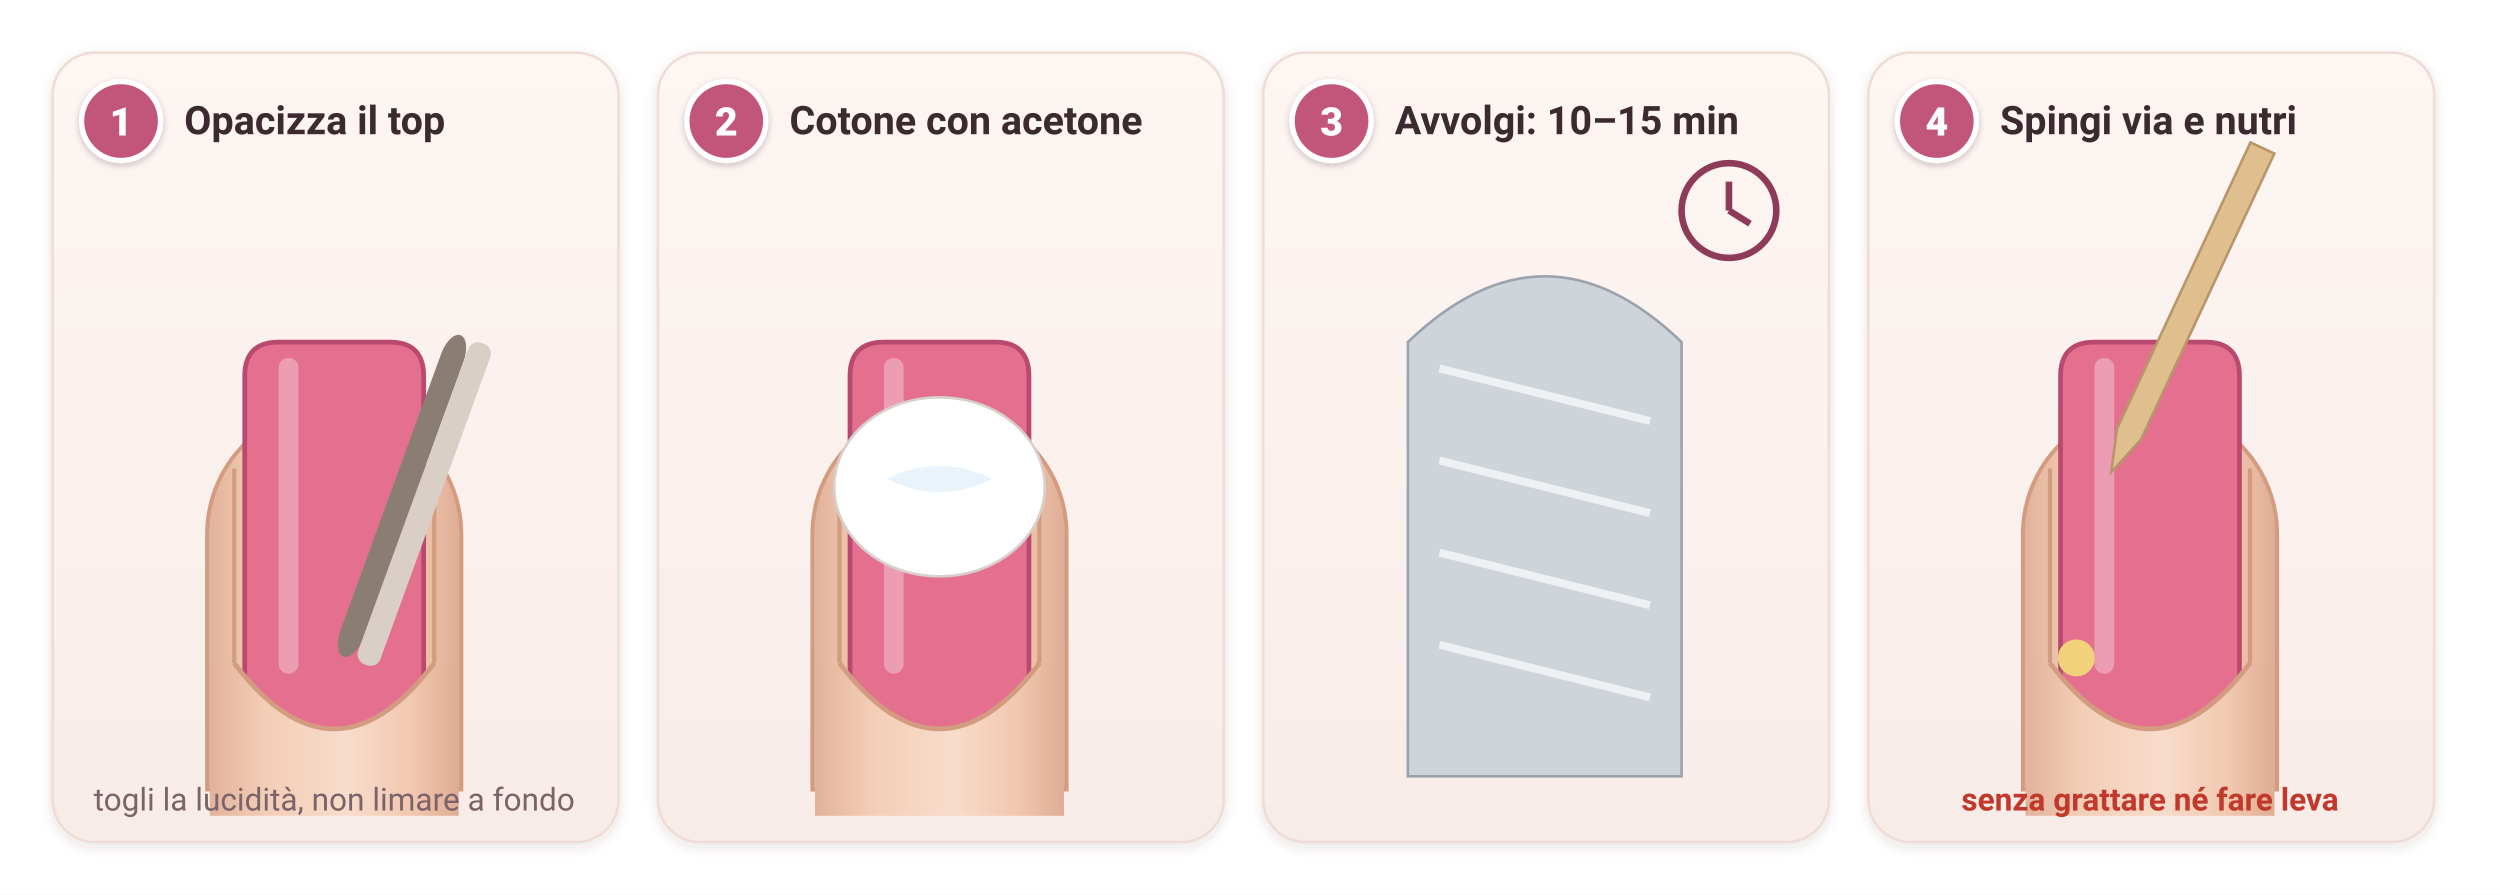
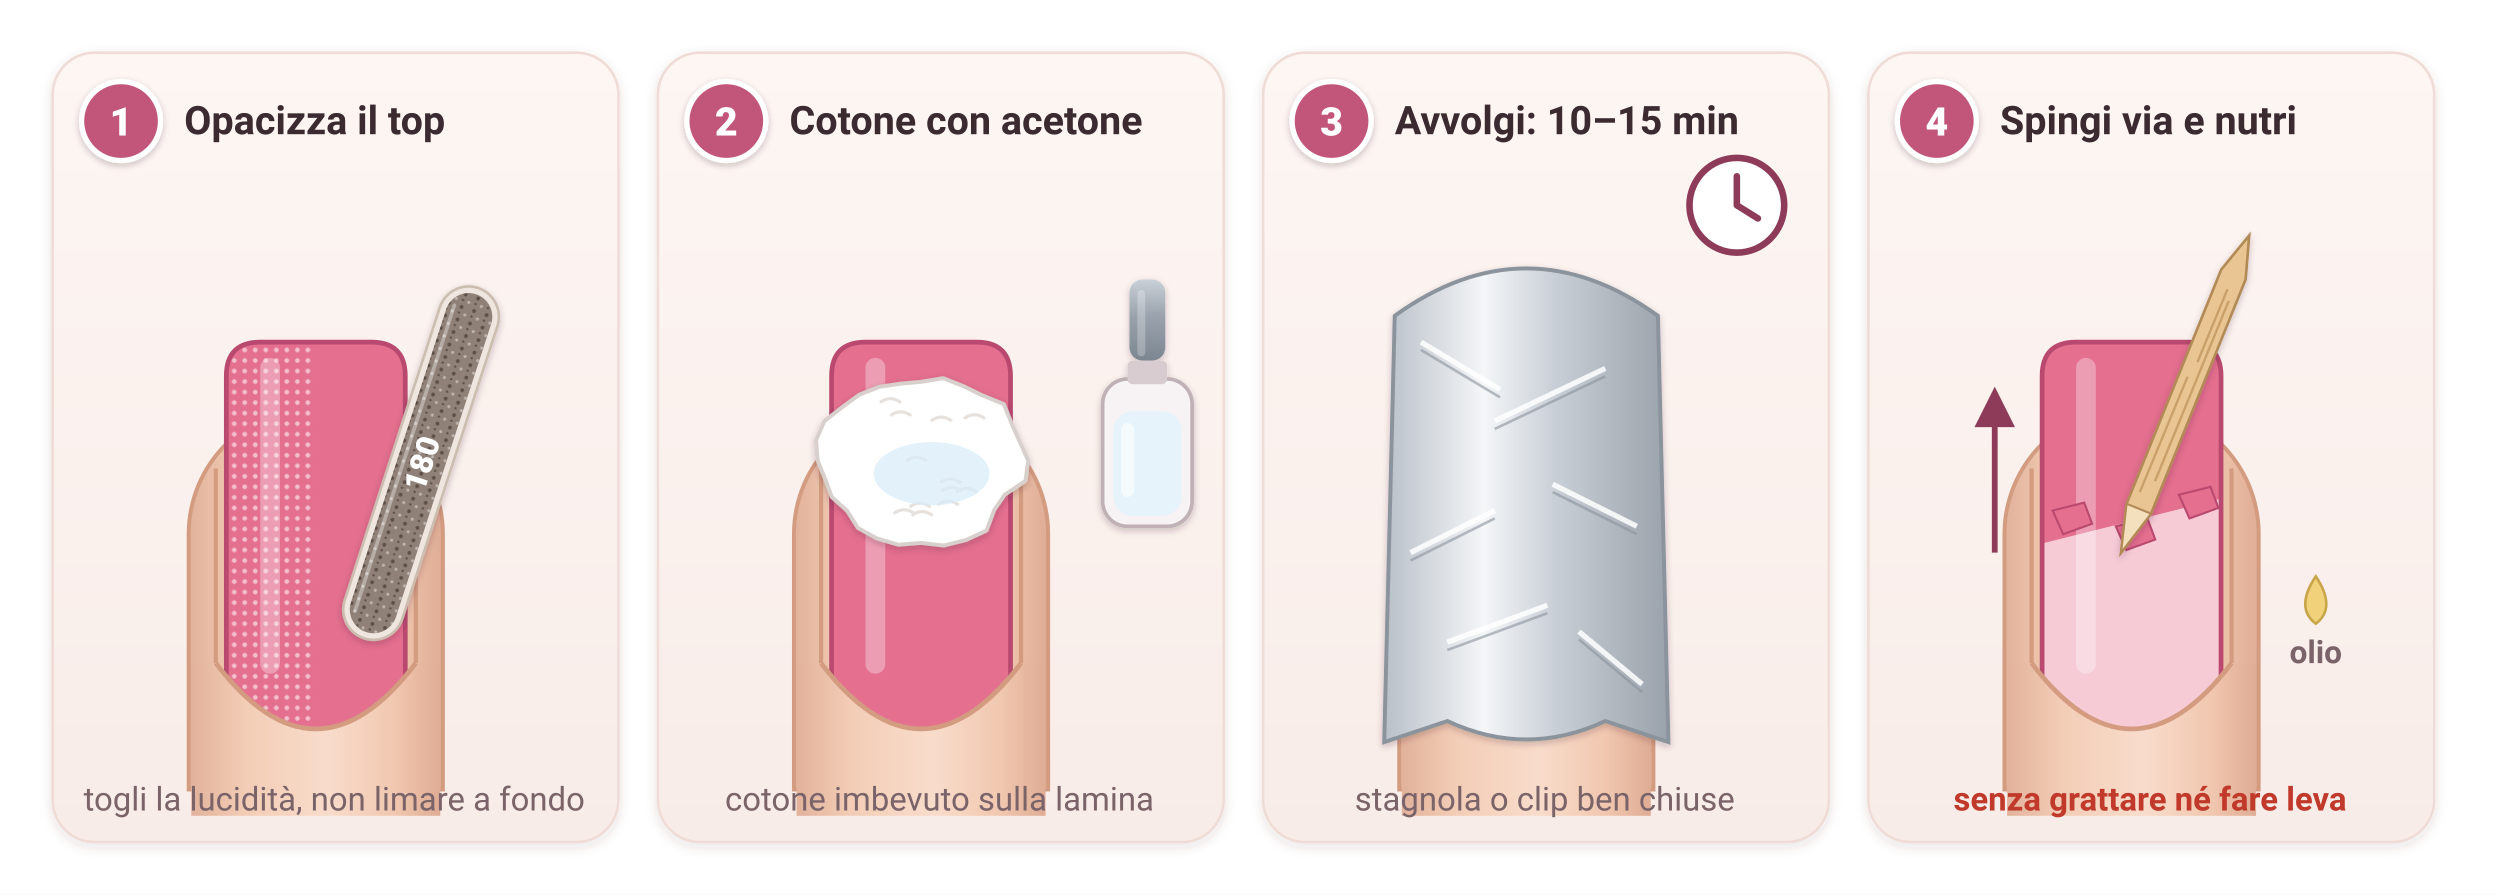
<svg xmlns="http://www.w3.org/2000/svg" viewBox="0 0 950 340" width="950" height="340" font-family="system-ui, -apple-system, 'Segoe UI', Roboto, Arial, sans-serif" role="img">
  <rect width="100%" height="100%" fill="#ffffff" />
  <defs>
    <linearGradient id="nxSkin" x1="0" y1="0" x2="1" y2="0">
      <stop offset="0" stop-color="#e2b29b" />
      <stop offset=".22" stop-color="#f3cdb6" />
      <stop offset=".55" stop-color="#f8dccb" />
      <stop offset=".82" stop-color="#f1c7af" />
      <stop offset="1" stop-color="#dfac94" />
+     </linearGradient>
+     <linearGradient id="nxMetal" x1="0" y1="0" x2="0" y2="1">
+       <stop offset="0" stop-color="#c9d0d7" />
+       <stop offset=".45" stop-color="#9aa3ad" />
+       <stop offset="1" stop-color="#7c8691" />
    </linearGradient>
    <linearGradient id="nxPanel" x1="0" y1="0" x2="0" y2="1">
      <stop offset="0" stop-color="#fdf6f3" />
      <stop offset="1" stop-color="#f8ece8" />
    </linearGradient>
    <filter id="nxSh" x="-5%" y="-5%" width="110%" height="115%">
      <feDropShadow dx="0" dy="1.5" stdDeviation="2.2" flood-color="#5a2a3a" flood-opacity=".13" />
    </filter>
    <filter id="nxShS" x="-20%" y="-20%" width="140%" height="150%">
      <feDropShadow dx="0" dy="1" stdDeviation="1.2" flood-color="#3b2a30" flood-opacity=".25" />
    </filter>
  </defs>
+   <defs>
+     <marker id="ar" viewBox="0 0 10 10" refX="8" refY="5" markerWidth="7" markerHeight="7" orient="auto-start-reverse">
+       <path d="M0,0 L10,5 L0,10 z" fill="#8e3b5a" />
+     </marker>
+     <marker id="arw" viewBox="0 0 10 10" refX="8" refY="5" markerWidth="7" markerHeight="7" orient="auto-start-reverse">
+       <path d="M0,0 L10,5 L0,10 z" fill="#7a6369" />
+     </marker>
+   </defs>
  <rect x="20" y="20" width="215" height="300" rx="16" fill="url(#nxPanel)" stroke="#efdcd6" stroke-width="1" filter="url(#nxSh)" />
  <circle cx="46" cy="46" r="15" fill="#c2577a" stroke="#fff" stroke-width="2" filter="url(#nxShS)" />
  <text x="46.0" y="51.5" font-size="15" text-anchor="middle" font-weight="800" fill="#fff">1</text>
  <text x="70.0" y="51.0" font-size="15" text-anchor="start" font-weight="700" fill="#3b2a30">Opacizza il top</text>
-   <path d="M78.7,300.0 L78.7,203.0 A48.3,48.3 0 0 1 175.3,203.0 L175.3,300.0 Z" fill="url(#nxSkin)" stroke="#d39c80" stroke-width="1.5" />
+   <path d="M71.7,300.0 L71.7,203.0 A48.3,48.3 0 0 1 168.3,203.0 L168.3,300.0 Z" fill="url(#nxSkin)" stroke="#d39c80" stroke-width="1.5" />
  <defs>
-     <clipPath id="c37">
-       <path d="M93.0,286.0 L161.0,286.0 L161.0,170.0 L161.0,142.9 Q161.0,130.0 148.1,130.0 L105.9,130.0 Q93.0,130.0 93.0,142.9 L93.0,170.0 Z" />
+     <clipPath id="c57">
+       <path d="M86.0,286.0 L154.0,286.0 L154.0,170.0 L154.0,142.9 Q154.0,130.0 141.1,130.0 L98.9,130.0 Q86.0,130.0 86.0,142.9 L86.0,170.0 Z" />
    </clipPath>
  </defs>
-   <path d="M93.0,286.0 L161.0,286.0 L161.0,170.0 L161.0,142.9 Q161.0,130.0 148.1,130.0 L105.9,130.0 Q93.0,130.0 93.0,142.9 L93.0,170.0 Z" fill="#e46f8f" />
-   <path d="M87.0,180.0 Q127.0,160.0 167.0,180.0 L167.0,70.0 L87.0,70.0 Z" fill="#e46f8f" clip-path="url(#c37)" />
-   <rect x="105.9" y="136.0" width="7.5" height="120.0" rx="3.7" fill="#fff" opacity=".32" clip-path="url(#c37)" />
-   <path d="M93.0,286.0 L161.0,286.0 L161.0,170.0 L161.0,142.9 Q161.0,130.0 148.1,130.0 L105.9,130.0 Q93.0,130.0 93.0,142.9 L93.0,170.0 Z" fill="none" stroke="#b9496f" stroke-width="1.8" />
-   <path d="M79.7,252.0 L89.0,252.0 Q127.0,302.0 165.0,252.0 L174.3,252.0 L174.3,310.0 L79.7,310.0 Z" fill="url(#nxSkin)" />
-   <path d="M89.0,252.0 Q127.0,302.0 165.0,252.0" fill="none" stroke="#d39c80" stroke-width="1.8" />
-   <path d="M89.0,252.0 L89.0,178.0" stroke="#d39c80" stroke-width="1.6" />
-   <path d="M165.0,252.0 L165.0,178.0" stroke="#d39c80" stroke-width="1.6" />
-   <g transform="translate(157.0,190.0) rotate(-70.0)">
-     <rect x="-65.0" y="-9.0" width="130" height="9" rx="9" fill="#8a7d74" />
-     <rect x="-65.0" y="0.0" width="130" height="9" rx="4" fill="#d9cfc6" />
+   <path d="M86.0,286.0 L154.0,286.0 L154.0,170.0 L154.0,142.9 Q154.0,130.0 141.1,130.0 L98.9,130.0 Q86.0,130.0 86.0,142.9 L86.0,170.0 Z" fill="#e46f8f" />
+   <path d="M80.0,180.0 Q120.0,160.0 160.0,180.0 L160.0,70.0 L80.0,70.0 Z" fill="#e46f8f" clip-path="url(#c57)" />
+   <defs>
+     <pattern id="mt56" width="4" height="4" patternUnits="userSpaceOnUse">
+       <circle cx="1" cy="1" r=".9" fill="#fff" opacity=".55" />
+     </pattern>
+   </defs>
+   <rect x="80" y="120" width="40" height="160" fill="url(#mt56)" clip-path="url(#c57)" />
+   <rect x="98.9" y="136.0" width="7.5" height="120.0" rx="3.7" fill="#fff" opacity=".32" clip-path="url(#c57)" />
+   <path d="M86.0,286.0 L154.0,286.0 L154.0,170.0 L154.0,142.9 Q154.0,130.0 141.1,130.0 L98.9,130.0 Q86.0,130.0 86.0,142.9 L86.0,170.0 Z" fill="none" stroke="#b9496f" stroke-width="1.8" />
+   <path d="M72.7,252.0 L82.0,252.0 Q120.0,302.0 158.0,252.0 L167.3,252.0 L167.3,310.0 L72.7,310.0 Z" fill="url(#nxSkin)" />
+   <path d="M82.0,252.0 Q120.0,302.0 158.0,252.0" fill="none" stroke="#d39c80" stroke-width="1.8" />
+   <path d="M82.0,252.0 L82.0,178.0" stroke="#d39c80" stroke-width="1.6" />
+   <path d="M158.0,252.0 L158.0,178.0" stroke="#d39c80" stroke-width="1.6" />
+   <text x="127.0" y="308.0" font-size="12.5" text-anchor="middle" font-weight="400" fill="#7a6369">togli la lucidità, non limare a fondo</text>
+   <g filter="url(#nxShS)">
+     <g transform="translate(160.0,176.0) rotate(-72.0)">
+       <defs>
+         <pattern id="gr58" width="5" height="5" patternUnits="userSpaceOnUse">
+           <rect width="5" height="5" fill="#8f8178" />
+           <circle cx="1.2" cy="1.3" r=".75" fill="#5e5049" />
+           <circle cx="3.7" cy="3.4" r=".6" fill="#fff" opacity=".4" />
+           <circle cx="3.9" cy="1" r=".45" fill="#5e5049" />
+         </pattern>
+       </defs>
+       <rect x="-70.0" y="-11.5" width="140.0" height="23.0" rx="11.5" fill="#efe7df" stroke="#cbbdb0" stroke-width="1" />
+       <rect x="-67.5" y="-9.0" width="135.0" height="18.0" rx="9.0" fill="url(#gr58)" />
+       <line x1="-61.0" y1="-6.5" x2="61.0" y2="-6.5" stroke="#fff" stroke-width="1.4" opacity=".35" stroke-linecap="round" />
+       <text x="0.0" y="4.5" font-size="12" text-anchor="middle" font-weight="800" fill="#fff">180</text>
+     </g>
  </g>
-   <text x="127.0" y="308.0" font-size="12" text-anchor="middle" font-weight="400" fill="#7a6369">togli la lucidità, non limare a fondo</text>
  <rect x="250" y="20" width="215" height="300" rx="16" fill="url(#nxPanel)" stroke="#efdcd6" stroke-width="1" filter="url(#nxSh)" />
  <circle cx="276" cy="46" r="15" fill="#c2577a" stroke="#fff" stroke-width="2" filter="url(#nxShS)" />
  <text x="276.0" y="51.5" font-size="15" text-anchor="middle" font-weight="800" fill="#fff">2</text>
  <text x="300.0" y="51.0" font-size="15" text-anchor="start" font-weight="700" fill="#3b2a30">Cotone con acetone</text>
-   <path d="M308.7,300.0 L308.7,203.0 A48.3,48.3 0 0 1 405.3,203.0 L405.3,300.0 Z" fill="url(#nxSkin)" stroke="#d39c80" stroke-width="1.5" />
+   <path d="M301.7,300.0 L301.7,203.0 A48.3,48.3 0 0 1 398.3,203.0 L398.3,300.0 Z" fill="url(#nxSkin)" stroke="#d39c80" stroke-width="1.5" />
  <defs>
-     <clipPath id="c38">
-       <path d="M323.0,286.0 L391.0,286.0 L391.0,170.0 L391.0,142.9 Q391.0,130.0 378.1,130.0 L335.9,130.0 Q323.0,130.0 323.0,142.9 L323.0,170.0 Z" />
+     <clipPath id="c59">
+       <path d="M316.0,286.0 L384.0,286.0 L384.0,170.0 L384.0,142.9 Q384.0,130.0 371.1,130.0 L328.9,130.0 Q316.0,130.0 316.0,142.9 L316.0,170.0 Z" />
    </clipPath>
  </defs>
-   <path d="M323.0,286.0 L391.0,286.0 L391.0,170.0 L391.0,142.9 Q391.0,130.0 378.1,130.0 L335.9,130.0 Q323.0,130.0 323.0,142.9 L323.0,170.0 Z" fill="#e46f8f" />
-   <path d="M317.0,180.0 Q357.0,160.0 397.0,180.0 L397.0,70.0 L317.0,70.0 Z" fill="#e46f8f" clip-path="url(#c38)" />
-   <rect x="335.9" y="136.0" width="7.5" height="120.0" rx="3.7" fill="#fff" opacity=".32" clip-path="url(#c38)" />
-   <path d="M323.0,286.0 L391.0,286.0 L391.0,170.0 L391.0,142.9 Q391.0,130.0 378.1,130.0 L335.9,130.0 Q323.0,130.0 323.0,142.9 L323.0,170.0 Z" fill="none" stroke="#b9496f" stroke-width="1.8" />
-   <path d="M309.7,252.0 L319.0,252.0 Q357.0,302.0 395.0,252.0 L404.3,252.0 L404.3,310.0 L309.7,310.0 Z" fill="url(#nxSkin)" />
-   <path d="M319.0,252.0 Q357.0,302.0 395.0,252.0" fill="none" stroke="#d39c80" stroke-width="1.8" />
-   <path d="M319.0,252.0 L319.0,178.0" stroke="#d39c80" stroke-width="1.6" />
-   <path d="M395.0,252.0 L395.0,178.0" stroke="#d39c80" stroke-width="1.6" />
-   <ellipse cx="357" cy="185" rx="40" ry="34" fill="#ffffff" stroke="#d8d0cc" />
-   <path d="M337,182 q20,-10 40,0 q-20,10 -40,0" fill="#e8f3fb" />
+   <path d="M316.0,286.0 L384.0,286.0 L384.0,170.0 L384.0,142.9 Q384.0,130.0 371.1,130.0 L328.9,130.0 Q316.0,130.0 316.0,142.9 L316.0,170.0 Z" fill="#e46f8f" />
+   <path d="M310.0,180.0 Q350.0,160.0 390.0,180.0 L390.0,70.0 L310.0,70.0 Z" fill="#e46f8f" clip-path="url(#c59)" />
+   <rect x="328.9" y="136.0" width="7.5" height="120.0" rx="3.7" fill="#fff" opacity=".32" clip-path="url(#c59)" />
+   <path d="M316.0,286.0 L384.0,286.0 L384.0,170.0 L384.0,142.9 Q384.0,130.0 371.1,130.0 L328.9,130.0 Q316.0,130.0 316.0,142.9 L316.0,170.0 Z" fill="none" stroke="#b9496f" stroke-width="1.8" />
+   <path d="M302.7,252.0 L312.0,252.0 Q350.0,302.0 388.0,252.0 L397.3,252.0 L397.3,310.0 L302.7,310.0 Z" fill="url(#nxSkin)" />
+   <path d="M312.0,252.0 Q350.0,302.0 388.0,252.0" fill="none" stroke="#d39c80" stroke-width="1.8" />
+   <path d="M312.0,252.0 L312.0,178.0" stroke="#d39c80" stroke-width="1.6" />
+   <path d="M388.0,252.0 L388.0,178.0" stroke="#d39c80" stroke-width="1.6" />
+   <text x="357.0" y="308.0" font-size="12.5" text-anchor="middle" font-weight="400" fill="#7a6369">cotone imbevuto sulla lamina</text>
+   <polygon points="390.7,175.0 389.7,182.7 381.8,188.0 377.8,193.8 374.9,201.6 367.1,205.2 358.7,207.3 350.0,206.3 341.4,207.0 333.2,204.6 326.0,200.6 321.9,194.1 316.1,188.9 313.6,182.1 310.7,175.0 310.1,167.3 313.3,160.0 320.1,154.7 326.5,150.0 334.1,147.0 342.2,145.8 350.0,145.1 358.4,143.7 366.0,146.7 373.2,150.2 381.5,153.6 384.4,160.9 387.4,167.7" fill="#ffffff" stroke="#d8d0cc" stroke-width="1.5" stroke-linejoin="round" filter="url(#nxShS)" />
+   <path d="M334.4,153.0 q4,-3 8,0" stroke="#e7e1de" stroke-width="1.2" fill="none" />
+   <path d="M338.3,158.0 q4,-3 8,0" stroke="#e7e1de" stroke-width="1.2" fill="none" />
+   <path d="M346.4,195.9 q4,-3 8,0" stroke="#e7e1de" stroke-width="1.2" fill="none" />
+   <path d="M353.7,160.0 q4,-3 8,0" stroke="#e7e1de" stroke-width="1.2" fill="none" />
+   <path d="M363.3,187.1 q4,-3 8,0" stroke="#e7e1de" stroke-width="1.2" fill="none" />
+   <path d="M356.3,191.9 q4,-3 8,0" stroke="#e7e1de" stroke-width="1.2" fill="none" />
+   <path d="M357.6,186.7 q4,-3 8,0" stroke="#e7e1de" stroke-width="1.2" fill="none" />
+   <path d="M339.6,195.2 q4,-3 8,0" stroke="#e7e1de" stroke-width="1.2" fill="none" />
+   <path d="M366.3,159.1 q4,-3 8,0" stroke="#e7e1de" stroke-width="1.2" fill="none" />
+   <path d="M357.2,183.5 q4,-3 8,0" stroke="#e7e1de" stroke-width="1.2" fill="none" />
+   <path d="M344.3,175.3 q4,-3 8,0" stroke="#e7e1de" stroke-width="1.2" fill="none" />
+   <path d="M345.6,192.7 q4,-3 8,0" stroke="#e7e1de" stroke-width="1.2" fill="none" />
+   <ellipse cx="354" cy="180" rx="22" ry="12" fill="#d9ecf8" opacity=".75" />
+   <g filter="url(#nxShS)">
+     <rect x="419.0" y="144.0" width="34.0" height="56.0" rx="9.5" fill="#f7f2f4" stroke="#bfb1b6" stroke-width="1.4" />
+     <rect x="423.0" y="156.3" width="26.0" height="39.7" rx="7.5" fill="#e6f3fb" />
+     <rect x="426.0" y="160.8" width="5" height="28.0" rx="2.5" fill="#fff" opacity=".6" />
+     <rect x="428.5" y="137.0" width="15.0" height="9" rx="2" fill="#d8ccd0" />
+     <rect x="429.2" y="106.2" width="13.6" height="30.8" rx="5" fill="url(#nxMetal)" />
+     <rect x="432.2" y="110.2" width="3" height="25.2" rx="1.5" fill="#fff" opacity=".25" />
+   </g>
  <rect x="480" y="20" width="215" height="300" rx="16" fill="url(#nxPanel)" stroke="#efdcd6" stroke-width="1" filter="url(#nxSh)" />
  <circle cx="506" cy="46" r="15" fill="#c2577a" stroke="#fff" stroke-width="2" filter="url(#nxShS)" />
  <text x="506.0" y="51.5" font-size="15" text-anchor="middle" font-weight="800" fill="#fff">3</text>
  <text x="530.0" y="51.0" font-size="15" text-anchor="start" font-weight="700" fill="#3b2a30">Avvolgi: 10–15 min</text>
-   <path d="M535,295 L535,130 Q587,80 639,130 L639,295 Z" fill="#cfd4da" stroke="#9aa3ad" />
-   <path d="M547,140 L627,160" stroke="#eef1f4" stroke-width="3" />
-   <path d="M547,175 L627,195" stroke="#eef1f4" stroke-width="3" />
-   <path d="M547,210 L627,230" stroke="#eef1f4" stroke-width="3" />
-   <path d="M547,245 L627,265" stroke="#eef1f4" stroke-width="3" />
-   <circle cx="657" cy="80" r="18" fill="none" stroke="#8e3b5a" stroke-width="2.5" />
-   <path d="M657,80 l0,-11 M657,80 l8,5" stroke="#8e3b5a" stroke-width="2.5" />
+   <path d="M531.7,300.0 L531.7,203.0 A48.3,48.3 0 0 1 628.3,203.0 L628.3,300.0 Z" fill="url(#nxSkin)" stroke="#d39c80" stroke-width="1.5" />
+   <defs>
+     <clipPath id="c60">
+       <path d="M546.0,286.0 L614.0,286.0 L614.0,170.0 L614.0,142.9 Q614.0,130.0 601.1,130.0 L558.9,130.0 Q546.0,130.0 546.0,142.9 L546.0,170.0 Z" />
+     </clipPath>
+   </defs>
+   <path d="M546.0,286.0 L614.0,286.0 L614.0,170.0 L614.0,142.9 Q614.0,130.0 601.1,130.0 L558.9,130.0 Q546.0,130.0 546.0,142.9 L546.0,170.0 Z" fill="#e46f8f" />
+   <path d="M540.0,180.0 Q580.0,160.0 620.0,180.0 L620.0,70.0 L540.0,70.0 Z" fill="#e46f8f" clip-path="url(#c60)" />
+   <rect x="558.9" y="136.0" width="7.5" height="120.0" rx="3.7" fill="#fff" opacity=".32" clip-path="url(#c60)" />
+   <path d="M546.0,286.0 L614.0,286.0 L614.0,170.0 L614.0,142.9 Q614.0,130.0 601.1,130.0 L558.9,130.0 Q546.0,130.0 546.0,142.9 L546.0,170.0 Z" fill="none" stroke="#b9496f" stroke-width="1.8" />
+   <path d="M532.7,252.0 L542.0,252.0 Q580.0,302.0 618.0,252.0 L627.3,252.0 L627.3,310.0 L532.7,310.0 Z" fill="url(#nxSkin)" />
+   <path d="M542.0,252.0 Q580.0,302.0 618.0,252.0" fill="none" stroke="#d39c80" stroke-width="1.8" />
+   <path d="M542.0,252.0 L542.0,178.0" stroke="#d39c80" stroke-width="1.6" />
+   <path d="M618.0,252.0 L618.0,178.0" stroke="#d39c80" stroke-width="1.6" />
+   <text x="587.0" y="308.0" font-size="12.5" text-anchor="middle" font-weight="400" fill="#7a6369">stagnola o clip ben chiuse</text>
+   <defs>
+     <linearGradient id="fo61" x1="0" x2="1">
+       <stop offset="0" stop-color="#b9c0c8" />
+       <stop offset=".35" stop-color="#f4f6f8" />
+       <stop offset=".6" stop-color="#c9cfd6" />
+       <stop offset="1" stop-color="#9aa2ab" />
+     </linearGradient>
+   </defs>
+   <path d="M526,282 L530,120 Q580,84 630,120 L634,282 L610,274 Q580,288 550,274 Z" fill="url(#fo61)" stroke="#8b939c" stroke-width="1.5" filter="url(#nxShS)" />
+   <path d="M540,130 L570,148" stroke="#ffffff" stroke-width="2" opacity=".85" />
+   <path d="M540,133 L570,151" stroke="#8b939c" stroke-width="1" opacity=".6" />
+   <path d="M568,160 L610,140" stroke="#ffffff" stroke-width="2" opacity=".85" />
+   <path d="M568,163 L610,143" stroke="#8b939c" stroke-width="1" opacity=".6" />
+   <path d="M590,184 L622,200" stroke="#ffffff" stroke-width="2" opacity=".85" />
+   <path d="M590,187 L622,203" stroke="#8b939c" stroke-width="1" opacity=".6" />
+   <path d="M536,210 L568,194" stroke="#ffffff" stroke-width="2" opacity=".85" />
+   <path d="M536,213 L568,197" stroke="#8b939c" stroke-width="1" opacity=".6" />
+   <path d="M550,244 L588,230" stroke="#ffffff" stroke-width="2" opacity=".85" />
+   <path d="M550,247 L588,233" stroke="#8b939c" stroke-width="1" opacity=".6" />
+   <path d="M600,240 L624,260" stroke="#ffffff" stroke-width="2" opacity=".85" />
+   <path d="M600,243 L624,263" stroke="#8b939c" stroke-width="1" opacity=".6" />
+   <circle cx="660" cy="78" r="18" fill="#fff" stroke="#8e3b5a" stroke-width="2.5" />
+   <path d="M660,78 l0,-11 M660,78 l8,5" stroke="#8e3b5a" stroke-width="2.5" stroke-linecap="round" />
  <rect x="710" y="20" width="215" height="300" rx="16" fill="url(#nxPanel)" stroke="#efdcd6" stroke-width="1" filter="url(#nxSh)" />
  <circle cx="736" cy="46" r="15" fill="#c2577a" stroke="#fff" stroke-width="2" filter="url(#nxShS)" />
  <text x="736.0" y="51.5" font-size="15" text-anchor="middle" font-weight="800" fill="#fff">4</text>
  <text x="760.0" y="51.0" font-size="15" text-anchor="start" font-weight="700" fill="#3b2a30">Spingi via e nutri</text>
-   <path d="M768.7,300.0 L768.7,203.0 A48.3,48.3 0 0 1 865.3,203.0 L865.3,300.0 Z" fill="url(#nxSkin)" stroke="#d39c80" stroke-width="1.5" />
+   <path d="M761.7,300.0 L761.7,203.0 A48.3,48.3 0 0 1 858.3,203.0 L858.3,300.0 Z" fill="url(#nxSkin)" stroke="#d39c80" stroke-width="1.5" />
  <defs>
-     <clipPath id="c39">
-       <path d="M783.0,286.0 L851.0,286.0 L851.0,170.0 L851.0,142.9 Q851.0,130.0 838.1,130.0 L795.9,130.0 Q783.0,130.0 783.0,142.9 L783.0,170.0 Z" />
+     <clipPath id="c62">
+       <path d="M776.0,286.0 L844.0,286.0 L844.0,170.0 L844.0,142.9 Q844.0,130.0 831.1,130.0 L788.9,130.0 Q776.0,130.0 776.0,142.9 L776.0,170.0 Z" />
    </clipPath>
  </defs>
-   <path d="M783.0,286.0 L851.0,286.0 L851.0,170.0 L851.0,142.9 Q851.0,130.0 838.1,130.0 L795.9,130.0 Q783.0,130.0 783.0,142.9 L783.0,170.0 Z" fill="#e46f8f" />
-   <path d="M777.0,180.0 Q817.0,160.0 857.0,180.0 L857.0,70.0 L777.0,70.0 Z" fill="#e46f8f" clip-path="url(#c39)" />
-   <rect x="795.9" y="136.0" width="7.5" height="120.0" rx="3.7" fill="#fff" opacity=".32" clip-path="url(#c39)" />
-   <path d="M783.0,286.0 L851.0,286.0 L851.0,170.0 L851.0,142.9 Q851.0,130.0 838.1,130.0 L795.9,130.0 Q783.0,130.0 783.0,142.9 L783.0,170.0 Z" fill="none" stroke="#b9496f" stroke-width="1.8" />
-   <path d="M769.7,252.0 L779.0,252.0 Q817.0,302.0 855.0,252.0 L864.3,252.0 L864.3,310.0 L769.7,310.0 Z" fill="url(#nxSkin)" />
-   <path d="M779.0,252.0 Q817.0,302.0 855.0,252.0" fill="none" stroke="#d39c80" stroke-width="1.8" />
-   <path d="M779.0,252.0 L779.0,178.0" stroke="#d39c80" stroke-width="1.6" />
-   <path d="M855.0,252.0 L855.0,178.0" stroke="#d39c80" stroke-width="1.6" />
-   <g transform="translate(809.0,165.0) rotate(-65.0)">
-     <path d="M0,-5 L120,-5 L120,5 L0,5 L-16,0 Z" fill="#e0bf8f" stroke="#b8956a" />
+   <path d="M776.0,286.0 L844.0,286.0 L844.0,170.0 L844.0,142.9 Q844.0,130.0 831.1,130.0 L788.9,130.0 Q776.0,130.0 776.0,142.9 L776.0,170.0 Z" fill="#f6cbd6" />
+   <path d="M770.0,180.0 Q810.0,160.0 850.0,180.0 L850.0,70.0 L770.0,70.0 Z" fill="#f6cbd6" clip-path="url(#c62)" />
+   <path d="M770,115 L850,115 L850,188 L770,208 Z" fill="#e46f8f" clip-path="url(#c62)" />
+   <rect x="788.9" y="136.0" width="7.5" height="120.0" rx="3.7" fill="#fff" opacity=".32" clip-path="url(#c62)" />
+   <path d="M776.0,286.0 L844.0,286.0 L844.0,170.0 L844.0,142.9 Q844.0,130.0 831.1,130.0 L788.9,130.0 Q776.0,130.0 776.0,142.9 L776.0,170.0 Z" fill="none" stroke="#b9496f" stroke-width="1.8" />
+   <path d="M762.7,252.0 L772.0,252.0 Q810.0,302.0 848.0,252.0 L857.3,252.0 L857.3,310.0 L762.7,310.0 Z" fill="url(#nxSkin)" />
+   <path d="M772.0,252.0 Q810.0,302.0 848.0,252.0" fill="none" stroke="#d39c80" stroke-width="1.8" />
+   <path d="M772.0,252.0 L772.0,178.0" stroke="#d39c80" stroke-width="1.6" />
+   <path d="M848.0,252.0 L848.0,178.0" stroke="#d39c80" stroke-width="1.6" />
+   <text x="817.0" y="308.0" font-size="12.5" text-anchor="middle" font-weight="600" fill="#c0392b">senza grattare né fare leva</text>
+   <path d="M780,194 l12,-3 l3,8 l-11,4 z" fill="#e46f8f" stroke="#b9496f" stroke-width=".8" />
+   <path d="M828,188 l12,-3 l3,8 l-11,4 z" fill="#e46f8f" stroke="#b9496f" stroke-width=".8" />
+   <path d="M804,200 l12,-3 l3,8 l-11,4 z" fill="#e46f8f" stroke="#b9496f" stroke-width=".8" />
+   <g filter="url(#nxShS)">
+     <g transform="translate(806.0,210.0) rotate(-68.0)">
+       <path d="M0,0 L18,-5 L114.0,-5 L130.0,0 L114.0,5 L18,5 Z" fill="#e8c592" stroke="#b28a57" stroke-width="1" />
+       <path d="M0,0 L18,-5 L18,5 Z" fill="#f5e0be" stroke="#b28a57" stroke-width=".8" />
+       <path d="M24,-2 L71.5,-1.6 M30,1.8 L104.0,2.1 M78.0,-.2 L108.0,0" stroke="#c9a06a" stroke-width=".9" fill="none" />
+     </g>
  </g>
-   <circle cx="789" cy="250" r="7" fill="#f1d27a" />
-   <text x="817.0" y="308.0" font-size="12" text-anchor="middle" font-weight="600" fill="#c0392b">senza grattare né fare leva</text>
+   <line x1="758.0" y1="210.0" x2="758.0" y2="150.0" stroke="#8e3b5a" stroke-width="2.2" marker-end="url(#ar)" />
+   <path d="M880.0,219.0 q8,12 0,18 q-8,-6 0,-18 z" fill="#f1d27a" stroke="#c9a54a" />
+   <text x="880.0" y="252.0" font-size="12" text-anchor="middle" font-weight="600" fill="#7a6369">olio</text>
</svg>
